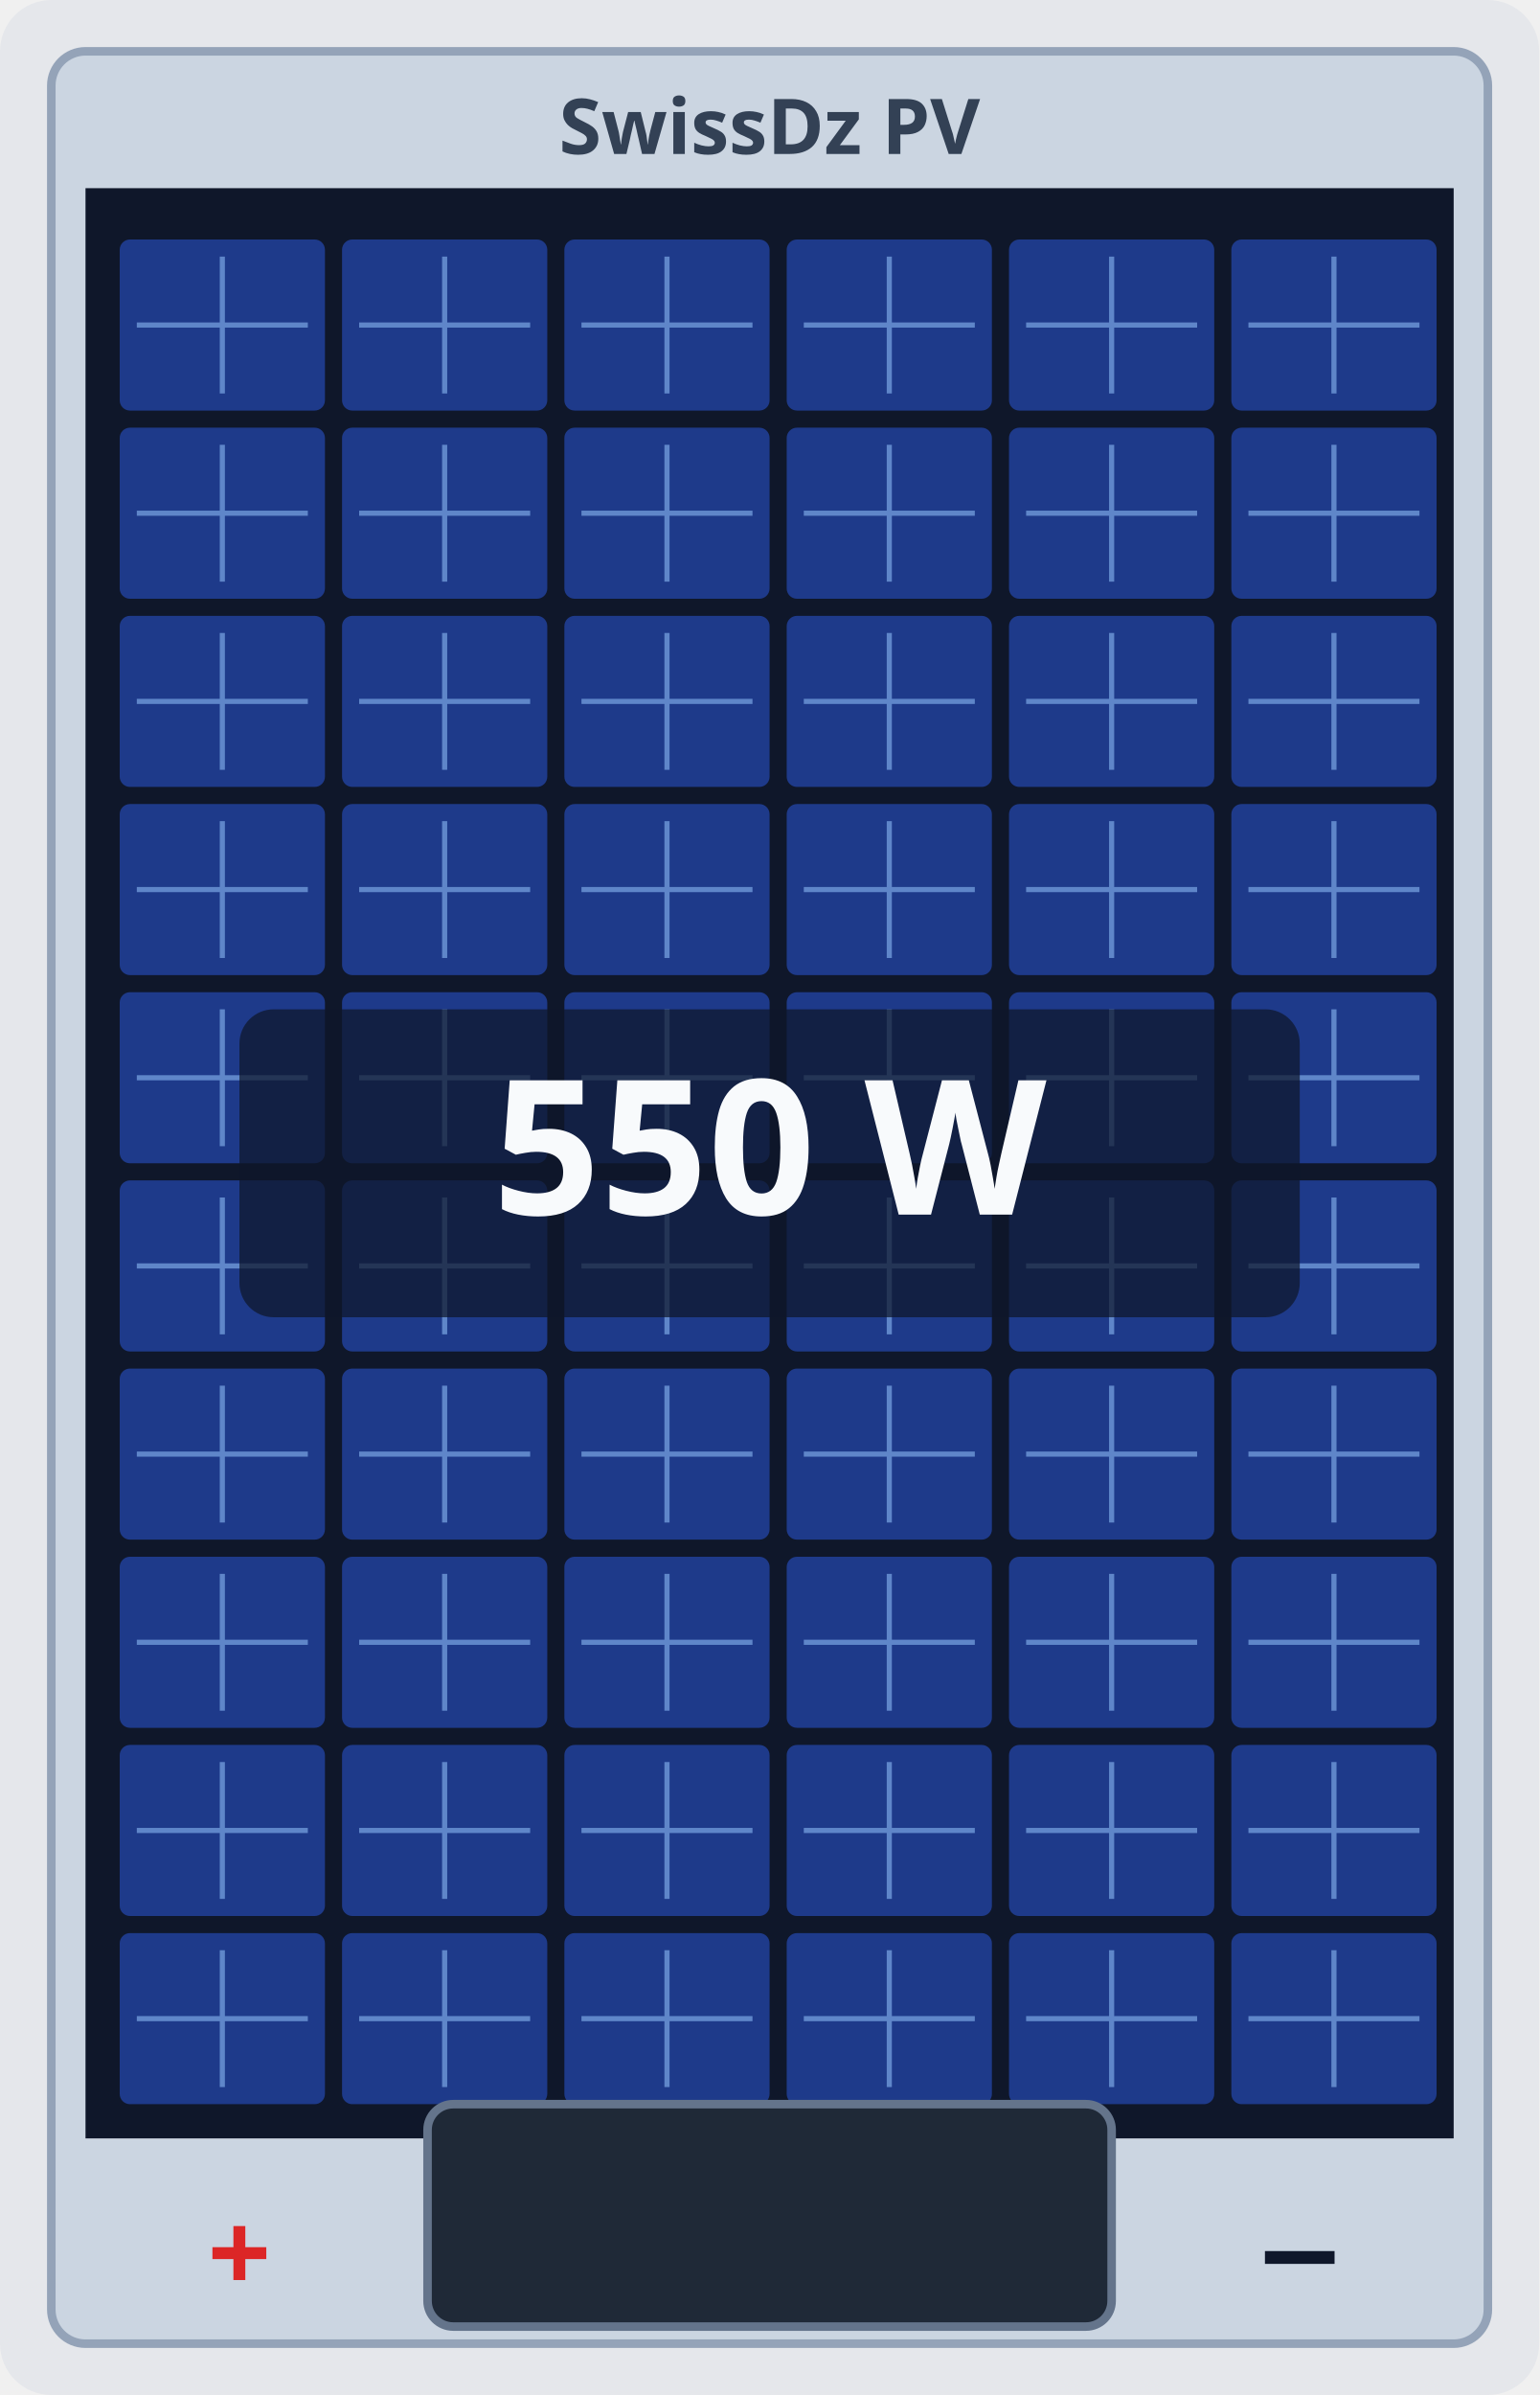
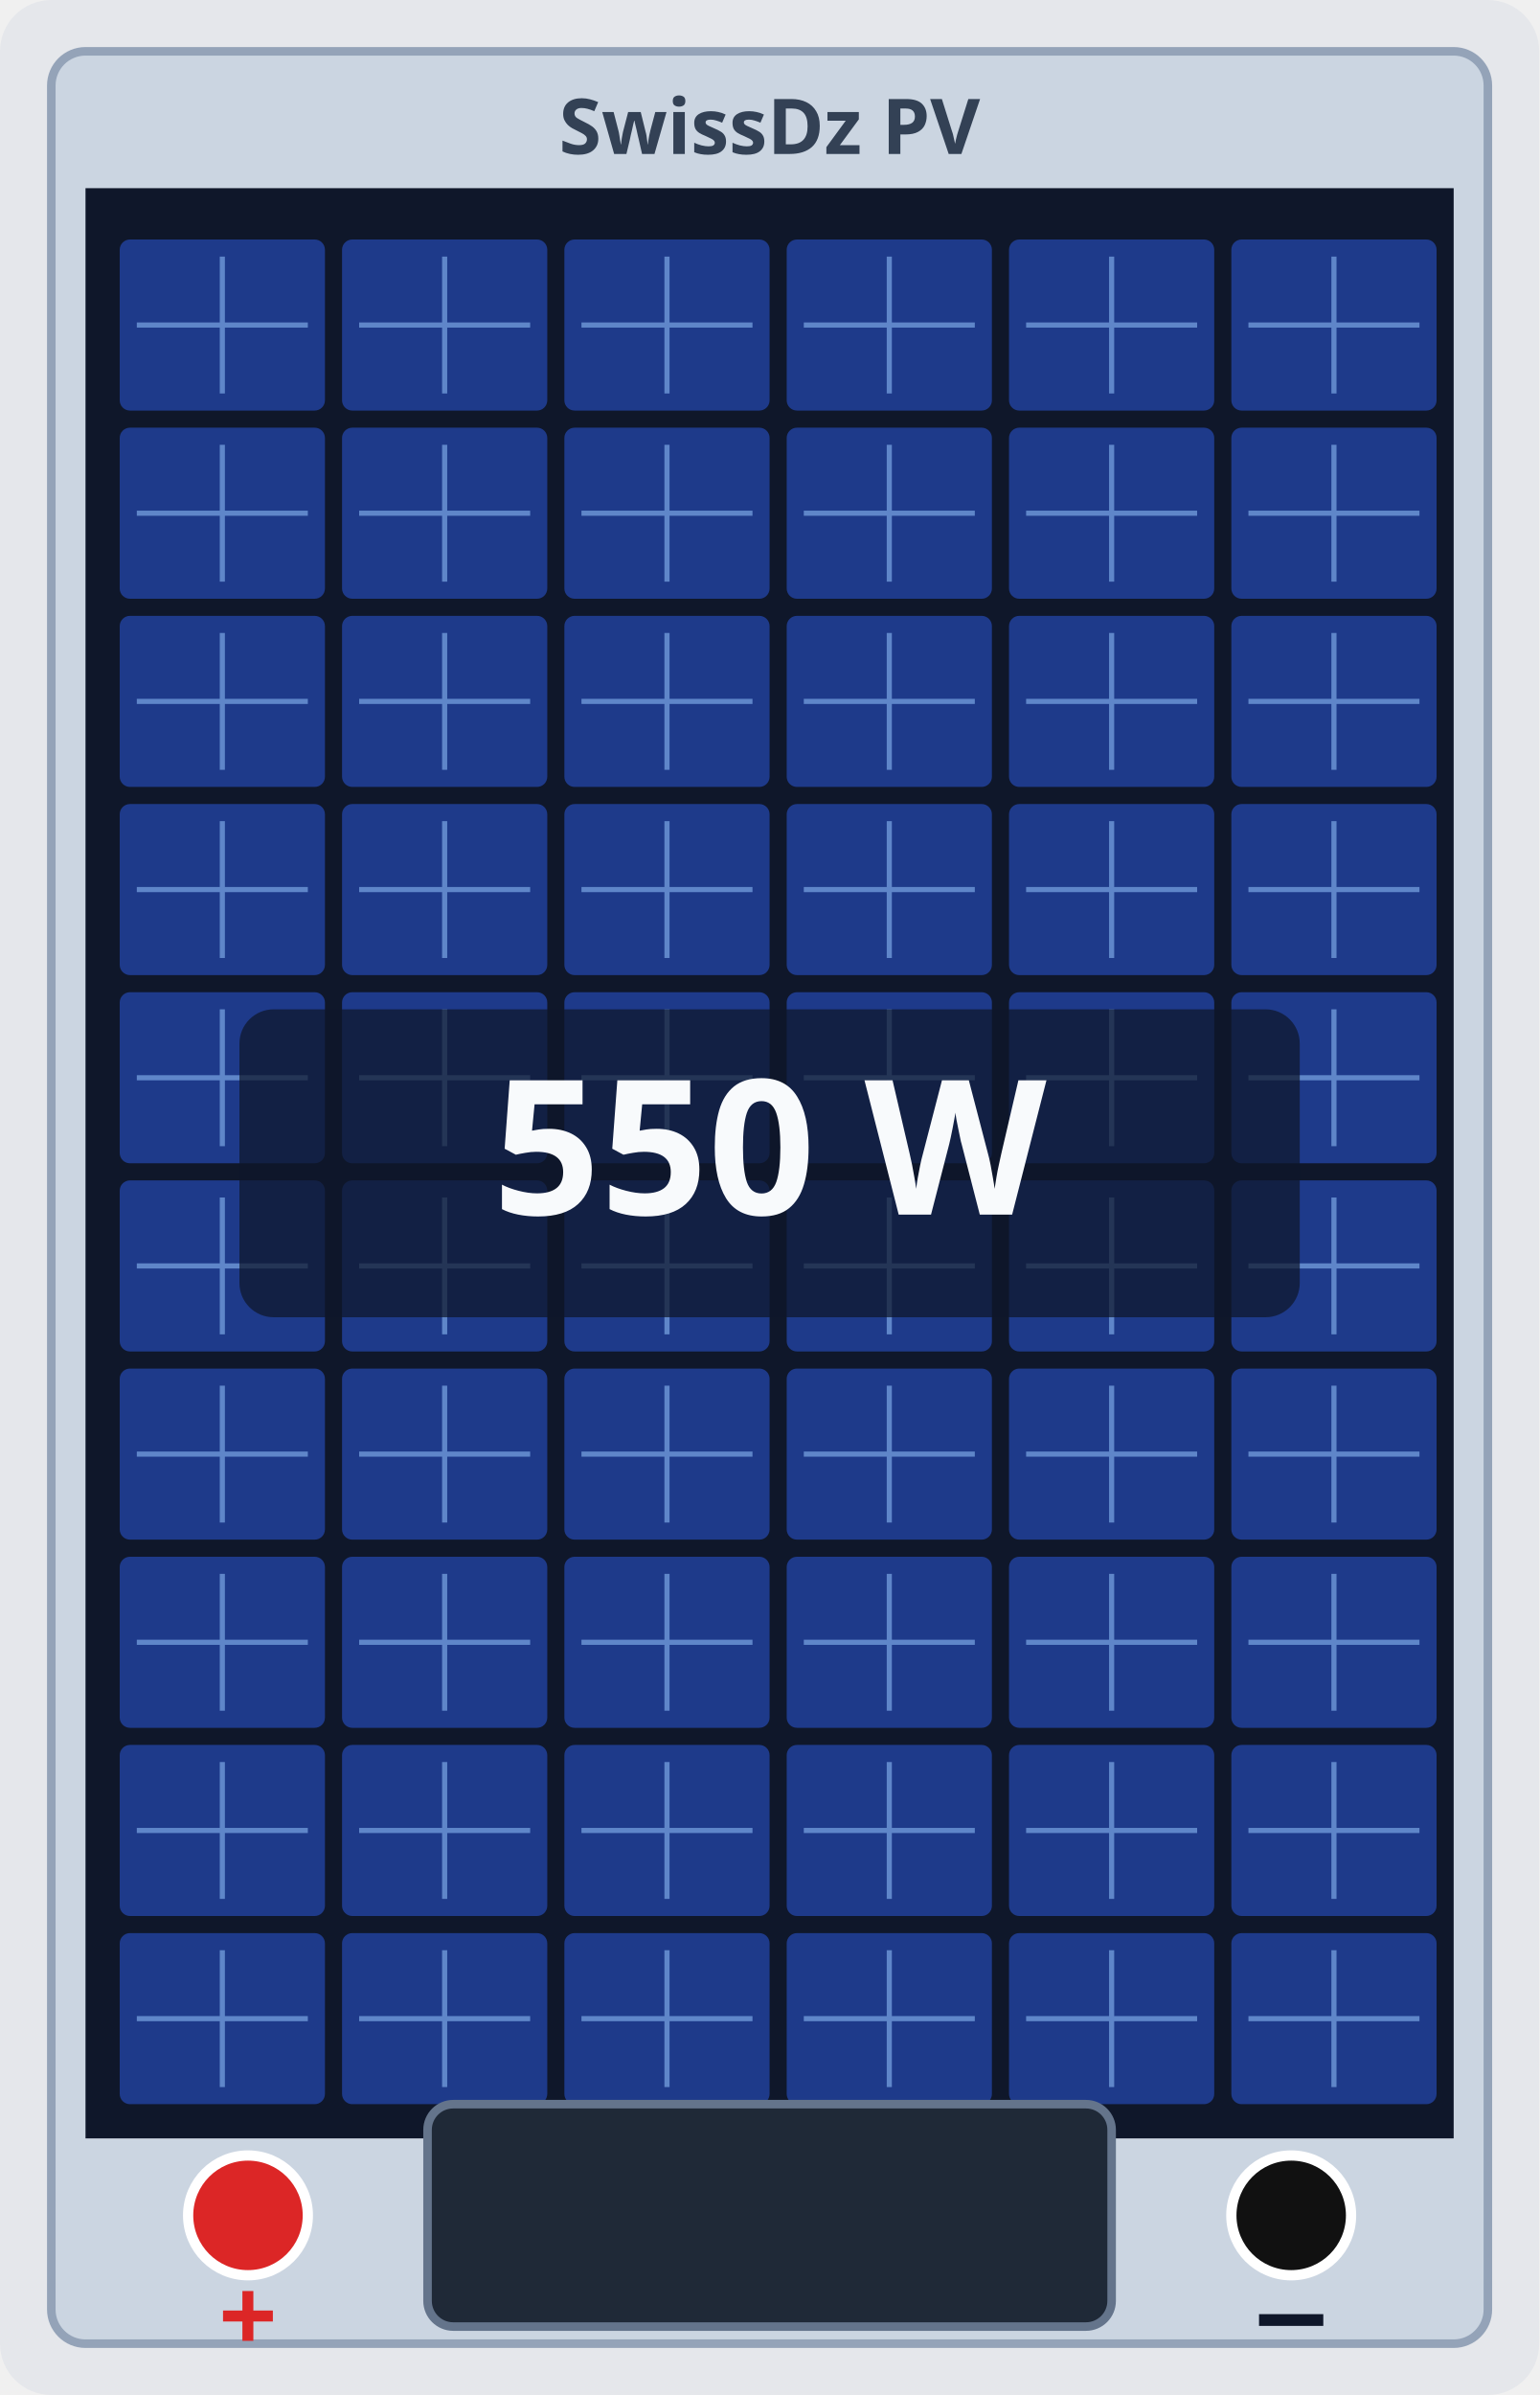
<svg xmlns="http://www.w3.org/2000/svg" viewBox="0 0 180 280">
  <rect width="180" height="280" rx="6" fill="#e5e7eb" />
  <rect x="6" y="6" width="168" height="268" rx="4" fill="#cbd5e1" stroke="#94a3b8" />
  <rect x="10" y="22" width="160" height="228" fill="#0f172a" />
  <rect x="14" y="28" width="24" height="20" rx="1.2" fill="#1e3a8a" />
  <path d="M16 38.0 H36 M26.0 30 V46" stroke="#93c5fd" stroke-width="0.6" opacity=".55" />
  <rect x="40" y="28" width="24" height="20" rx="1.2" fill="#1e3a8a" />
  <path d="M42 38.0 H62 M52.0 30 V46" stroke="#93c5fd" stroke-width="0.6" opacity=".55" />
  <rect x="66" y="28" width="24" height="20" rx="1.2" fill="#1e3a8a" />
  <path d="M68 38.0 H88 M78.0 30 V46" stroke="#93c5fd" stroke-width="0.6" opacity=".55" />
  <rect x="92" y="28" width="24" height="20" rx="1.2" fill="#1e3a8a" />
  <path d="M94 38.0 H114 M104.0 30 V46" stroke="#93c5fd" stroke-width="0.6" opacity=".55" />
  <rect x="118" y="28" width="24" height="20" rx="1.2" fill="#1e3a8a" />
  <path d="M120 38.0 H140 M130.0 30 V46" stroke="#93c5fd" stroke-width="0.6" opacity=".55" />
  <rect x="144" y="28" width="24" height="20" rx="1.2" fill="#1e3a8a" />
  <path d="M146 38.0 H166 M156.0 30 V46" stroke="#93c5fd" stroke-width="0.6" opacity=".55" />
  <rect x="14" y="50" width="24" height="20" rx="1.2" fill="#1e3a8a" />
  <path d="M16 60.0 H36 M26.0 52 V68" stroke="#93c5fd" stroke-width="0.6" opacity=".55" />
  <rect x="40" y="50" width="24" height="20" rx="1.2" fill="#1e3a8a" />
  <path d="M42 60.0 H62 M52.0 52 V68" stroke="#93c5fd" stroke-width="0.6" opacity=".55" />
  <rect x="66" y="50" width="24" height="20" rx="1.2" fill="#1e3a8a" />
  <path d="M68 60.0 H88 M78.0 52 V68" stroke="#93c5fd" stroke-width="0.6" opacity=".55" />
  <rect x="92" y="50" width="24" height="20" rx="1.2" fill="#1e3a8a" />
  <path d="M94 60.0 H114 M104.0 52 V68" stroke="#93c5fd" stroke-width="0.6" opacity=".55" />
  <rect x="118" y="50" width="24" height="20" rx="1.2" fill="#1e3a8a" />
  <path d="M120 60.0 H140 M130.0 52 V68" stroke="#93c5fd" stroke-width="0.6" opacity=".55" />
  <rect x="144" y="50" width="24" height="20" rx="1.2" fill="#1e3a8a" />
  <path d="M146 60.0 H166 M156.0 52 V68" stroke="#93c5fd" stroke-width="0.6" opacity=".55" />
  <rect x="14" y="72" width="24" height="20" rx="1.2" fill="#1e3a8a" />
  <path d="M16 82.0 H36 M26.0 74 V90" stroke="#93c5fd" stroke-width="0.6" opacity=".55" />
  <rect x="40" y="72" width="24" height="20" rx="1.2" fill="#1e3a8a" />
  <path d="M42 82.0 H62 M52.0 74 V90" stroke="#93c5fd" stroke-width="0.6" opacity=".55" />
  <rect x="66" y="72" width="24" height="20" rx="1.2" fill="#1e3a8a" />
  <path d="M68 82.0 H88 M78.0 74 V90" stroke="#93c5fd" stroke-width="0.6" opacity=".55" />
  <rect x="92" y="72" width="24" height="20" rx="1.2" fill="#1e3a8a" />
  <path d="M94 82.0 H114 M104.0 74 V90" stroke="#93c5fd" stroke-width="0.6" opacity=".55" />
  <rect x="118" y="72" width="24" height="20" rx="1.2" fill="#1e3a8a" />
  <path d="M120 82.0 H140 M130.0 74 V90" stroke="#93c5fd" stroke-width="0.6" opacity=".55" />
  <rect x="144" y="72" width="24" height="20" rx="1.2" fill="#1e3a8a" />
  <path d="M146 82.0 H166 M156.0 74 V90" stroke="#93c5fd" stroke-width="0.6" opacity=".55" />
  <rect x="14" y="94" width="24" height="20" rx="1.2" fill="#1e3a8a" />
  <path d="M16 104.0 H36 M26.0 96 V112" stroke="#93c5fd" stroke-width="0.6" opacity=".55" />
  <rect x="40" y="94" width="24" height="20" rx="1.2" fill="#1e3a8a" />
  <path d="M42 104.0 H62 M52.0 96 V112" stroke="#93c5fd" stroke-width="0.6" opacity=".55" />
  <rect x="66" y="94" width="24" height="20" rx="1.2" fill="#1e3a8a" />
  <path d="M68 104.0 H88 M78.0 96 V112" stroke="#93c5fd" stroke-width="0.6" opacity=".55" />
  <rect x="92" y="94" width="24" height="20" rx="1.2" fill="#1e3a8a" />
  <path d="M94 104.0 H114 M104.0 96 V112" stroke="#93c5fd" stroke-width="0.6" opacity=".55" />
  <rect x="118" y="94" width="24" height="20" rx="1.2" fill="#1e3a8a" />
  <path d="M120 104.0 H140 M130.0 96 V112" stroke="#93c5fd" stroke-width="0.6" opacity=".55" />
  <rect x="144" y="94" width="24" height="20" rx="1.2" fill="#1e3a8a" />
  <path d="M146 104.0 H166 M156.0 96 V112" stroke="#93c5fd" stroke-width="0.6" opacity=".55" />
  <rect x="14" y="116" width="24" height="20" rx="1.2" fill="#1e3a8a" />
  <path d="M16 126.0 H36 M26.0 118 V134" stroke="#93c5fd" stroke-width="0.6" opacity=".55" />
  <rect x="40" y="116" width="24" height="20" rx="1.2" fill="#1e3a8a" />
  <path d="M42 126.0 H62 M52.0 118 V134" stroke="#93c5fd" stroke-width="0.6" opacity=".55" />
  <rect x="66" y="116" width="24" height="20" rx="1.2" fill="#1e3a8a" />
  <path d="M68 126.0 H88 M78.0 118 V134" stroke="#93c5fd" stroke-width="0.6" opacity=".55" />
  <rect x="92" y="116" width="24" height="20" rx="1.2" fill="#1e3a8a" />
  <path d="M94 126.0 H114 M104.0 118 V134" stroke="#93c5fd" stroke-width="0.6" opacity=".55" />
  <rect x="118" y="116" width="24" height="20" rx="1.2" fill="#1e3a8a" />
  <path d="M120 126.0 H140 M130.0 118 V134" stroke="#93c5fd" stroke-width="0.6" opacity=".55" />
  <rect x="144" y="116" width="24" height="20" rx="1.2" fill="#1e3a8a" />
  <path d="M146 126.0 H166 M156.0 118 V134" stroke="#93c5fd" stroke-width="0.6" opacity=".55" />
  <rect x="14" y="138" width="24" height="20" rx="1.2" fill="#1e3a8a" />
  <path d="M16 148.0 H36 M26.0 140 V156" stroke="#93c5fd" stroke-width="0.6" opacity=".55" />
  <rect x="40" y="138" width="24" height="20" rx="1.2" fill="#1e3a8a" />
  <path d="M42 148.0 H62 M52.0 140 V156" stroke="#93c5fd" stroke-width="0.6" opacity=".55" />
  <rect x="66" y="138" width="24" height="20" rx="1.2" fill="#1e3a8a" />
  <path d="M68 148.0 H88 M78.0 140 V156" stroke="#93c5fd" stroke-width="0.6" opacity=".55" />
  <rect x="92" y="138" width="24" height="20" rx="1.2" fill="#1e3a8a" />
  <path d="M94 148.0 H114 M104.0 140 V156" stroke="#93c5fd" stroke-width="0.6" opacity=".55" />
  <rect x="118" y="138" width="24" height="20" rx="1.2" fill="#1e3a8a" />
  <path d="M120 148.0 H140 M130.0 140 V156" stroke="#93c5fd" stroke-width="0.6" opacity=".55" />
  <rect x="144" y="138" width="24" height="20" rx="1.2" fill="#1e3a8a" />
  <path d="M146 148.0 H166 M156.0 140 V156" stroke="#93c5fd" stroke-width="0.6" opacity=".55" />
  <rect x="14" y="160" width="24" height="20" rx="1.2" fill="#1e3a8a" />
  <path d="M16 170.0 H36 M26.0 162 V178" stroke="#93c5fd" stroke-width="0.6" opacity=".55" />
  <rect x="40" y="160" width="24" height="20" rx="1.2" fill="#1e3a8a" />
  <path d="M42 170.0 H62 M52.0 162 V178" stroke="#93c5fd" stroke-width="0.6" opacity=".55" />
  <rect x="66" y="160" width="24" height="20" rx="1.2" fill="#1e3a8a" />
  <path d="M68 170.0 H88 M78.0 162 V178" stroke="#93c5fd" stroke-width="0.6" opacity=".55" />
  <rect x="92" y="160" width="24" height="20" rx="1.2" fill="#1e3a8a" />
  <path d="M94 170.0 H114 M104.0 162 V178" stroke="#93c5fd" stroke-width="0.6" opacity=".55" />
  <rect x="118" y="160" width="24" height="20" rx="1.2" fill="#1e3a8a" />
  <path d="M120 170.0 H140 M130.0 162 V178" stroke="#93c5fd" stroke-width="0.6" opacity=".55" />
  <rect x="144" y="160" width="24" height="20" rx="1.2" fill="#1e3a8a" />
  <path d="M146 170.0 H166 M156.0 162 V178" stroke="#93c5fd" stroke-width="0.6" opacity=".55" />
  <rect x="14" y="182" width="24" height="20" rx="1.2" fill="#1e3a8a" />
  <path d="M16 192.0 H36 M26.0 184 V200" stroke="#93c5fd" stroke-width="0.6" opacity=".55" />
  <rect x="40" y="182" width="24" height="20" rx="1.2" fill="#1e3a8a" />
  <path d="M42 192.0 H62 M52.0 184 V200" stroke="#93c5fd" stroke-width="0.6" opacity=".55" />
  <rect x="66" y="182" width="24" height="20" rx="1.2" fill="#1e3a8a" />
  <path d="M68 192.0 H88 M78.0 184 V200" stroke="#93c5fd" stroke-width="0.6" opacity=".55" />
  <rect x="92" y="182" width="24" height="20" rx="1.2" fill="#1e3a8a" />
  <path d="M94 192.0 H114 M104.0 184 V200" stroke="#93c5fd" stroke-width="0.6" opacity=".55" />
  <rect x="118" y="182" width="24" height="20" rx="1.2" fill="#1e3a8a" />
  <path d="M120 192.0 H140 M130.0 184 V200" stroke="#93c5fd" stroke-width="0.6" opacity=".55" />
  <rect x="144" y="182" width="24" height="20" rx="1.2" fill="#1e3a8a" />
  <path d="M146 192.0 H166 M156.0 184 V200" stroke="#93c5fd" stroke-width="0.6" opacity=".55" />
  <rect x="14" y="204" width="24" height="20" rx="1.2" fill="#1e3a8a" />
  <path d="M16 214.0 H36 M26.0 206 V222" stroke="#93c5fd" stroke-width="0.6" opacity=".55" />
  <rect x="40" y="204" width="24" height="20" rx="1.2" fill="#1e3a8a" />
  <path d="M42 214.0 H62 M52.0 206 V222" stroke="#93c5fd" stroke-width="0.6" opacity=".55" />
  <rect x="66" y="204" width="24" height="20" rx="1.2" fill="#1e3a8a" />
  <path d="M68 214.0 H88 M78.0 206 V222" stroke="#93c5fd" stroke-width="0.6" opacity=".55" />
  <rect x="92" y="204" width="24" height="20" rx="1.2" fill="#1e3a8a" />
  <path d="M94 214.0 H114 M104.0 206 V222" stroke="#93c5fd" stroke-width="0.6" opacity=".55" />
  <rect x="118" y="204" width="24" height="20" rx="1.2" fill="#1e3a8a" />
  <path d="M120 214.0 H140 M130.0 206 V222" stroke="#93c5fd" stroke-width="0.6" opacity=".55" />
  <rect x="144" y="204" width="24" height="20" rx="1.2" fill="#1e3a8a" />
  <path d="M146 214.0 H166 M156.0 206 V222" stroke="#93c5fd" stroke-width="0.6" opacity=".55" />
  <rect x="14" y="226" width="24" height="20" rx="1.2" fill="#1e3a8a" />
  <path d="M16 236.0 H36 M26.0 228 V244" stroke="#93c5fd" stroke-width="0.6" opacity=".55" />
  <rect x="40" y="226" width="24" height="20" rx="1.2" fill="#1e3a8a" />
  <path d="M42 236.0 H62 M52.0 228 V244" stroke="#93c5fd" stroke-width="0.6" opacity=".55" />
  <rect x="66" y="226" width="24" height="20" rx="1.2" fill="#1e3a8a" />
  <path d="M68 236.0 H88 M78.0 228 V244" stroke="#93c5fd" stroke-width="0.6" opacity=".55" />
  <rect x="92" y="226" width="24" height="20" rx="1.2" fill="#1e3a8a" />
  <path d="M94 236.0 H114 M104.0 228 V244" stroke="#93c5fd" stroke-width="0.6" opacity=".55" />
  <rect x="118" y="226" width="24" height="20" rx="1.2" fill="#1e3a8a" />
  <path d="M120 236.0 H140 M130.0 228 V244" stroke="#93c5fd" stroke-width="0.6" opacity=".55" />
  <rect x="144" y="226" width="24" height="20" rx="1.2" fill="#1e3a8a" />
  <path d="M146 236.0 H166 M156.0 228 V244" stroke="#93c5fd" stroke-width="0.6" opacity=".55" />
  <g id="pv-polarity-terminals">
    <rect x="50" y="246" width="80" height="26" rx="3" fill="#1f2937" stroke="#64748b" />
+     <circle cx="29" cy="259" r="7" fill="#dc2626" stroke="#fff" stroke-width="1.2" />
+     <circle cx="151" cy="259" r="7" fill="#111" stroke="#fff" stroke-width="1.2" />
  </g>
  <g id="pv-polarity-edge">
-     <text x="28" y="268" text-anchor="middle" font-family="system-ui,sans-serif" font-size="13" font-weight="800" fill="#dc2626">+</text>
-     <text x="152" y="268" text-anchor="middle" font-family="system-ui,sans-serif" font-size="13" font-weight="800" fill="#0f172a">−</text>
+     <text x="29" y="275" text-anchor="middle" font-family="system-ui,sans-serif" font-size="12" font-weight="800" fill="#dc2626">+</text>
+     <text x="151" y="275" text-anchor="middle" font-family="system-ui,sans-serif" font-size="12" font-weight="800" fill="#0f172a">−</text>
  </g>
  <rect x="28" y="118" width="124" height="36" rx="4" fill="#0f172a" fill-opacity=".72" />
  <text x="90" y="142" text-anchor="middle" font-family="system-ui,sans-serif" font-size="22" font-weight="800" fill="#f8fafc">550 W</text>
  <text x="90" y="18" text-anchor="middle" font-family="system-ui,sans-serif" font-size="9" font-weight="700" fill="#334155">SwissDz PV</text>
</svg>
